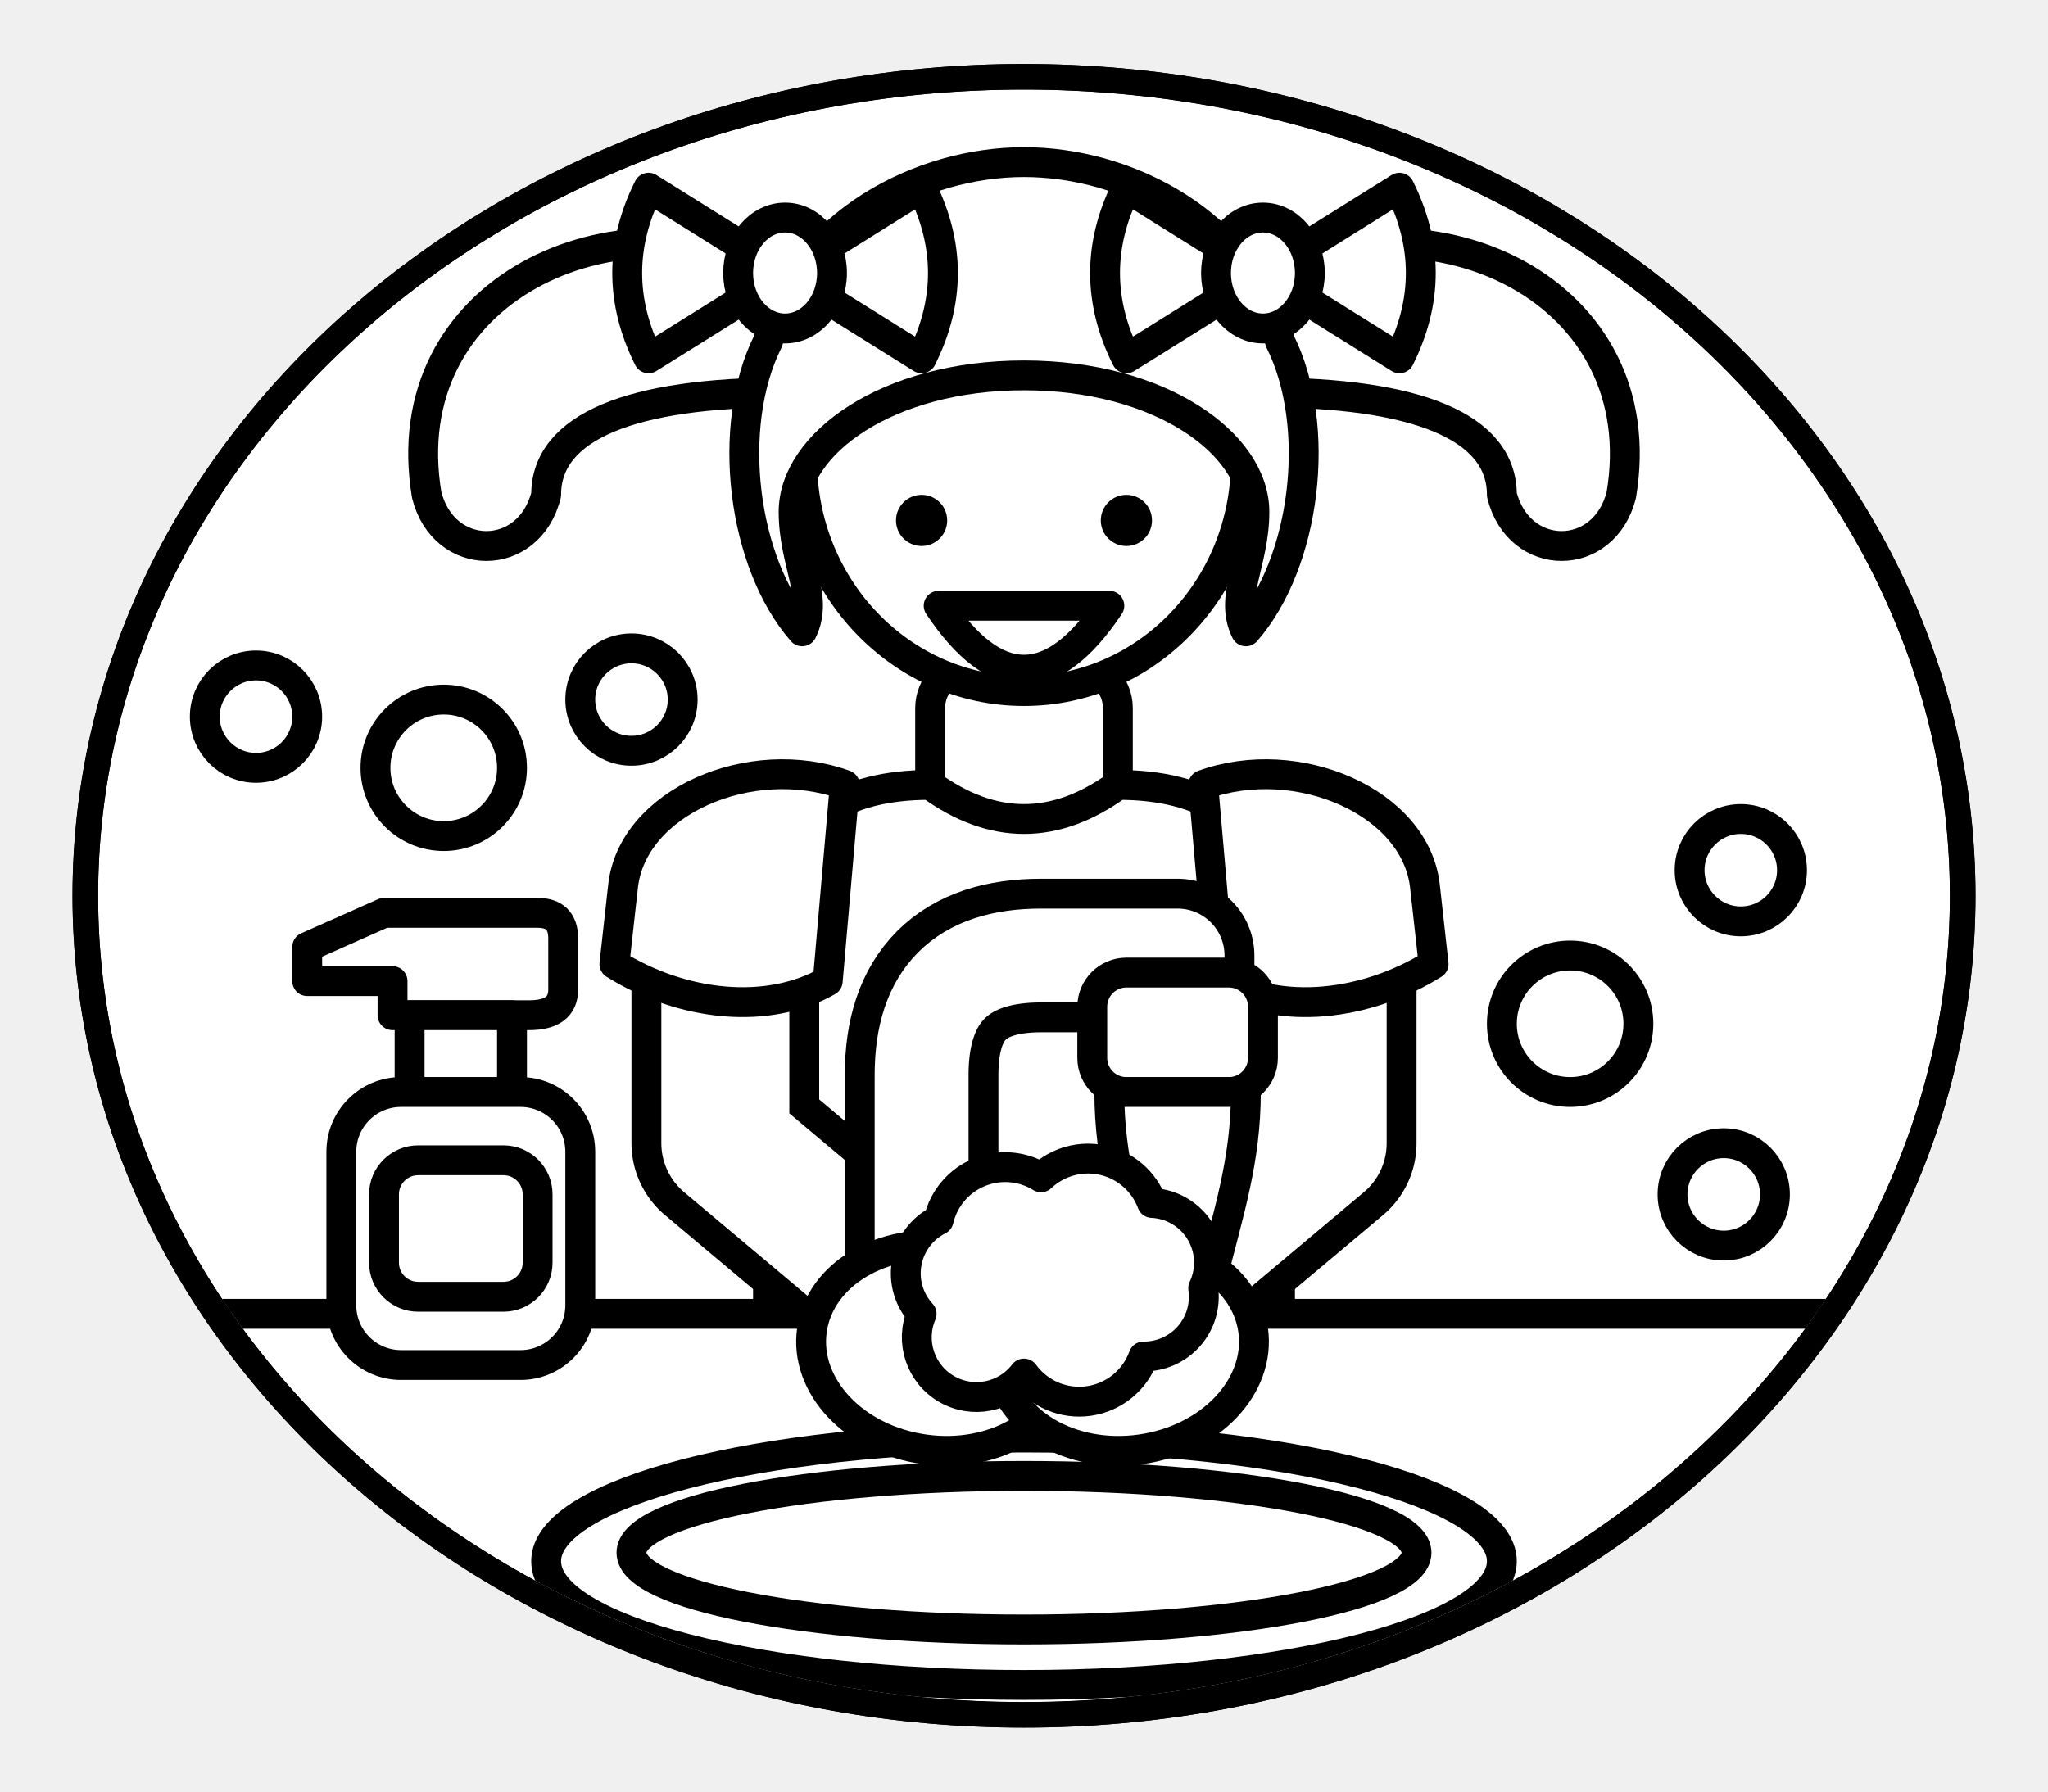
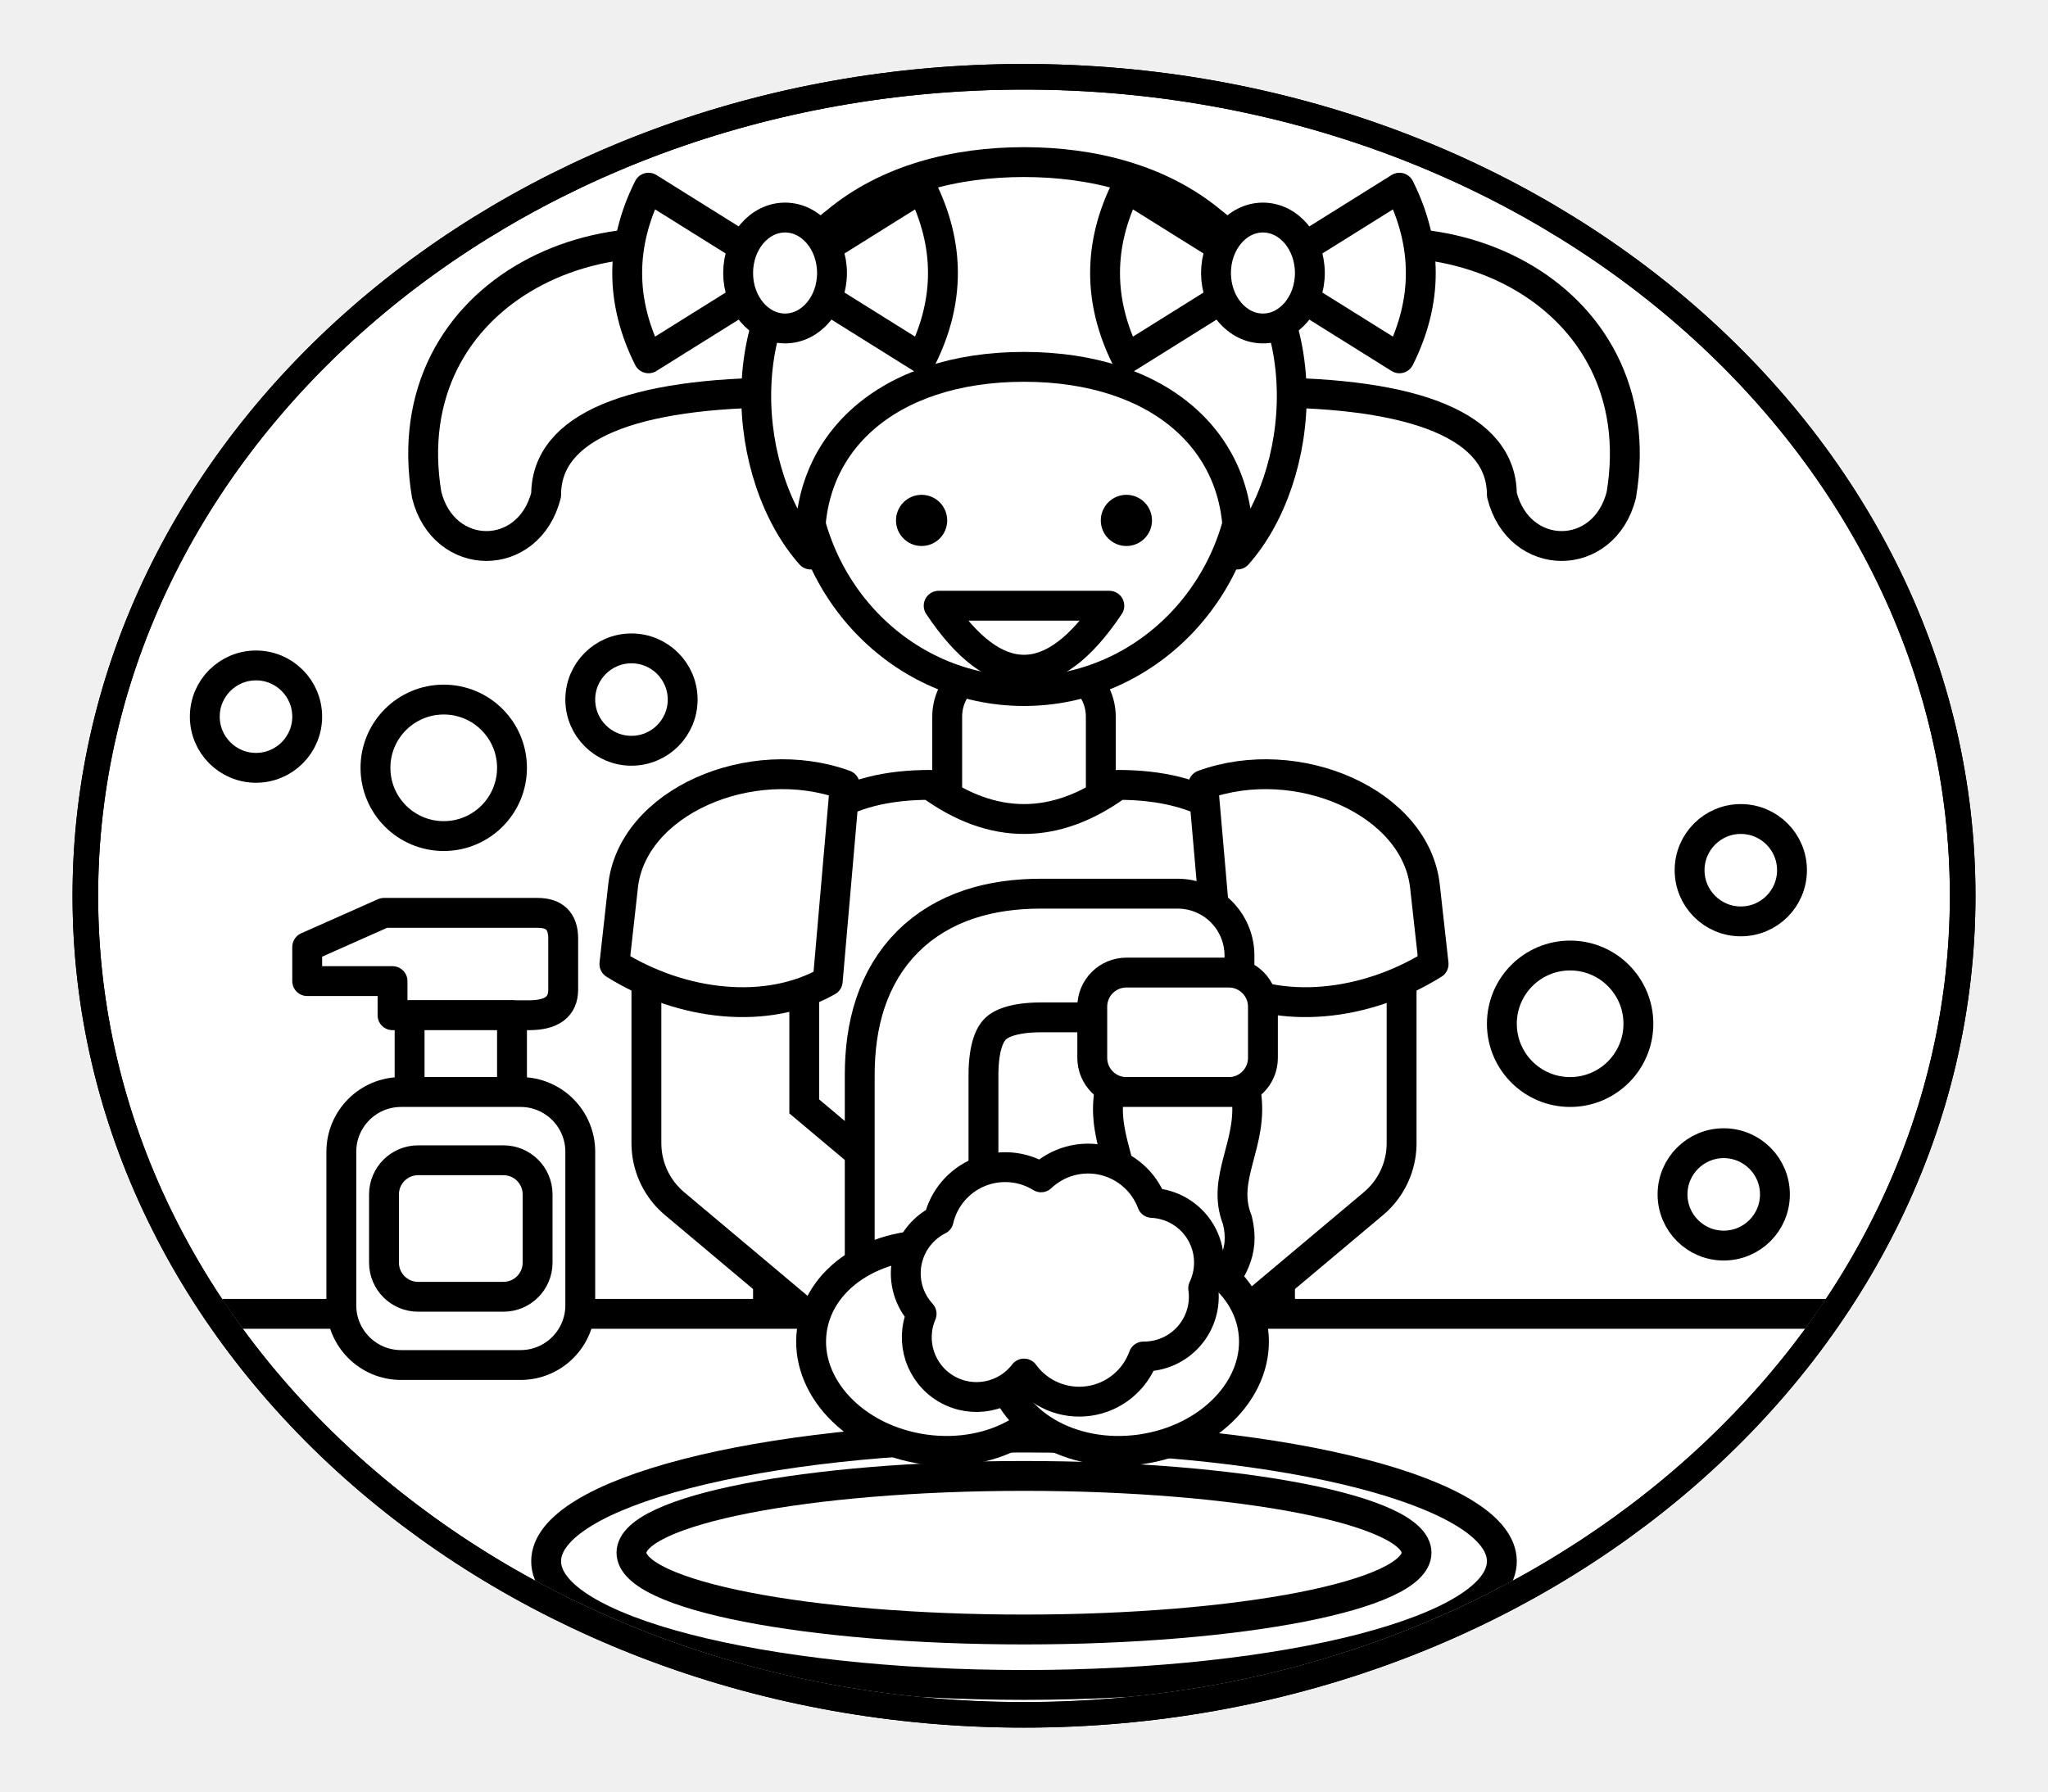
<svg xmlns="http://www.w3.org/2000/svg" viewBox="0 0 240 210" fill="#fff" stroke="#000" stroke-width="3.5" stroke-linecap="round" stroke-linejoin="round">
  <defs>
    <clipPath id="lavado-manos-clip">
      <ellipse cx="120" cy="105" rx="108.5" ry="94.5" />
    </clipPath>
  </defs>
  <ellipse cx="120" cy="105" rx="110" ry="96" stroke-width="3" />
  <g clip-path="url(#lavado-manos-clip)">
    <path d="M92,32 C72,22 46,34 50,58 C52,66 62,66 64,58 C64,50 74,46 92,46 Z" />
    <path d="M148,32 C168,22 194,34 190,58 C188,66 178,66 176,58 C176,50 166,46 148,46 Z" />
-     <rect x="109" y="78" width="22" height="24" rx="5" />
+     <rect x="111" y="78" width="18" height="22" rx="6" />
    <path d="M109,92 Q120,100 131,92 C141,92 148,96 150,106 L150,176 L90,176 L90,106 C92,96 99,92 109,92 Z" />
    <ellipse cx="120" cy="54" rx="26" ry="27" />
-     <path d="M94,74 C87,66 85,50 90,40 C94,26 108,19 120,19 C132,19 146,26 150,40 C155,50 153,66 146,74 C144,70 147,66 147,60 C147,52 136,44 120,44 C104,44 93,52 93,60 C93,66 96,70 94,74 Z" />
+     <path d="M95,65 C87,56 85,36 98,26 C104,21 112,19 120,19 C128,19 136,21 142,26 C155,36 153,56 145,65 C146,52 136,43 120,43 C104,43 94,52 95,65 Z" />
    <circle cx="108" cy="61" r="3" fill="#000" stroke="none" />
    <circle cx="132" cy="61" r="3" fill="#000" stroke="none" />
    <path d="M110,71 Q120,86 130,71 Z" />
    <path d="M92,32 L76,22 Q71,32 76,42 Z" />
    <path d="M92,32 L108,22 Q113,32 108,42 Z" />
    <ellipse cx="92" cy="32" rx="5.5" ry="6.5" />
    <path d="M148,32 L132,22 Q127,32 132,42 Z" />
    <path d="M148,32 L164,22 Q169,32 164,42 Z" />
    <ellipse cx="148" cy="32" rx="5.5" ry="6.5" />
    <path d="M85,104 L85,134 L110,155" fill="none" stroke-width="22" />
    <path d="M85,104 L85,134 L110,155" fill="none" stroke="#fff" stroke-width="15" />
    <path d="M155,104 L155,134 L130,155" fill="none" stroke-width="22" />
    <path d="M155,104 L155,134 L130,155" fill="none" stroke="#fff" stroke-width="15" />
    <path d="M73,104 C74,94 88,88 99,92 L97,115 C90,119 80,118 72,113 Z" />
    <path d="M167,104 C166,94 152,88 141,92 L143,115 C150,119 160,118 168,113 Z" />
    <rect x="-5" y="154" width="250" height="60" />
    <ellipse cx="120" cy="183" rx="56" ry="14.5" />
    <ellipse cx="120" cy="182" rx="46" ry="9" />
    <path d="M63,107 L45,107 L36,111 L36,115 L46,115 L46,119 L62,119 Q66,119 66,116 L66,110 Q66,107 63,107 Z" />
    <rect x="48" y="119" width="12" height="9" />
    <rect x="40" y="128" width="28" height="32" rx="7" />
    <rect x="45" y="136" width="18" height="16" rx="4" />
    <path d="M108,152 L108,126 Q108,112 122,112 L138,112 L138,118" fill="none" stroke-width="18" />
    <path d="M108,152 L108,126 Q108,112 122,112 L138,112 L138,118" fill="none" stroke="#fff" stroke-width="11" />
    <rect x="128" y="114" width="20" height="14" rx="4" />
-     <path d="M130,128 L146,128 C146,136 144,142 142,150 L134,150 C132,142 130,136 130,128 Z" />
+     <path d="M130,128 C129,134 133,138 131,143 C130,147 132,149 133,151 L143,151 C144,149 146,147 145,143 C143,138 147,134 146,128 Z" />
    <ellipse cx="110" cy="158" rx="15" ry="12" transform="rotate(8 110 158)" />
    <ellipse cx="132" cy="158" rx="15" ry="12" transform="rotate(-8 132 158)" />
    <path d="M108,154 A7,7 0 0 1 110,143 A8,8 0 0 1 122,138 A8,8 0 0 1 135,141 A7,7 0 0 1 141,151 A7,7 0 0 1 134,159 A8,8 0 0 1 120,161 A7,7 0 0 1 108,154 Z" />
    <circle cx="52" cy="90" r="8" />
    <circle cx="74" cy="82" r="6" />
    <circle cx="30" cy="84" r="6" />
    <circle cx="184" cy="120" r="8" />
    <circle cx="204" cy="102" r="6" />
    <circle cx="202" cy="140" r="6" />
  </g>
  <ellipse cx="120" cy="105" rx="110" ry="96" fill="none" stroke-width="3" />
</svg>
